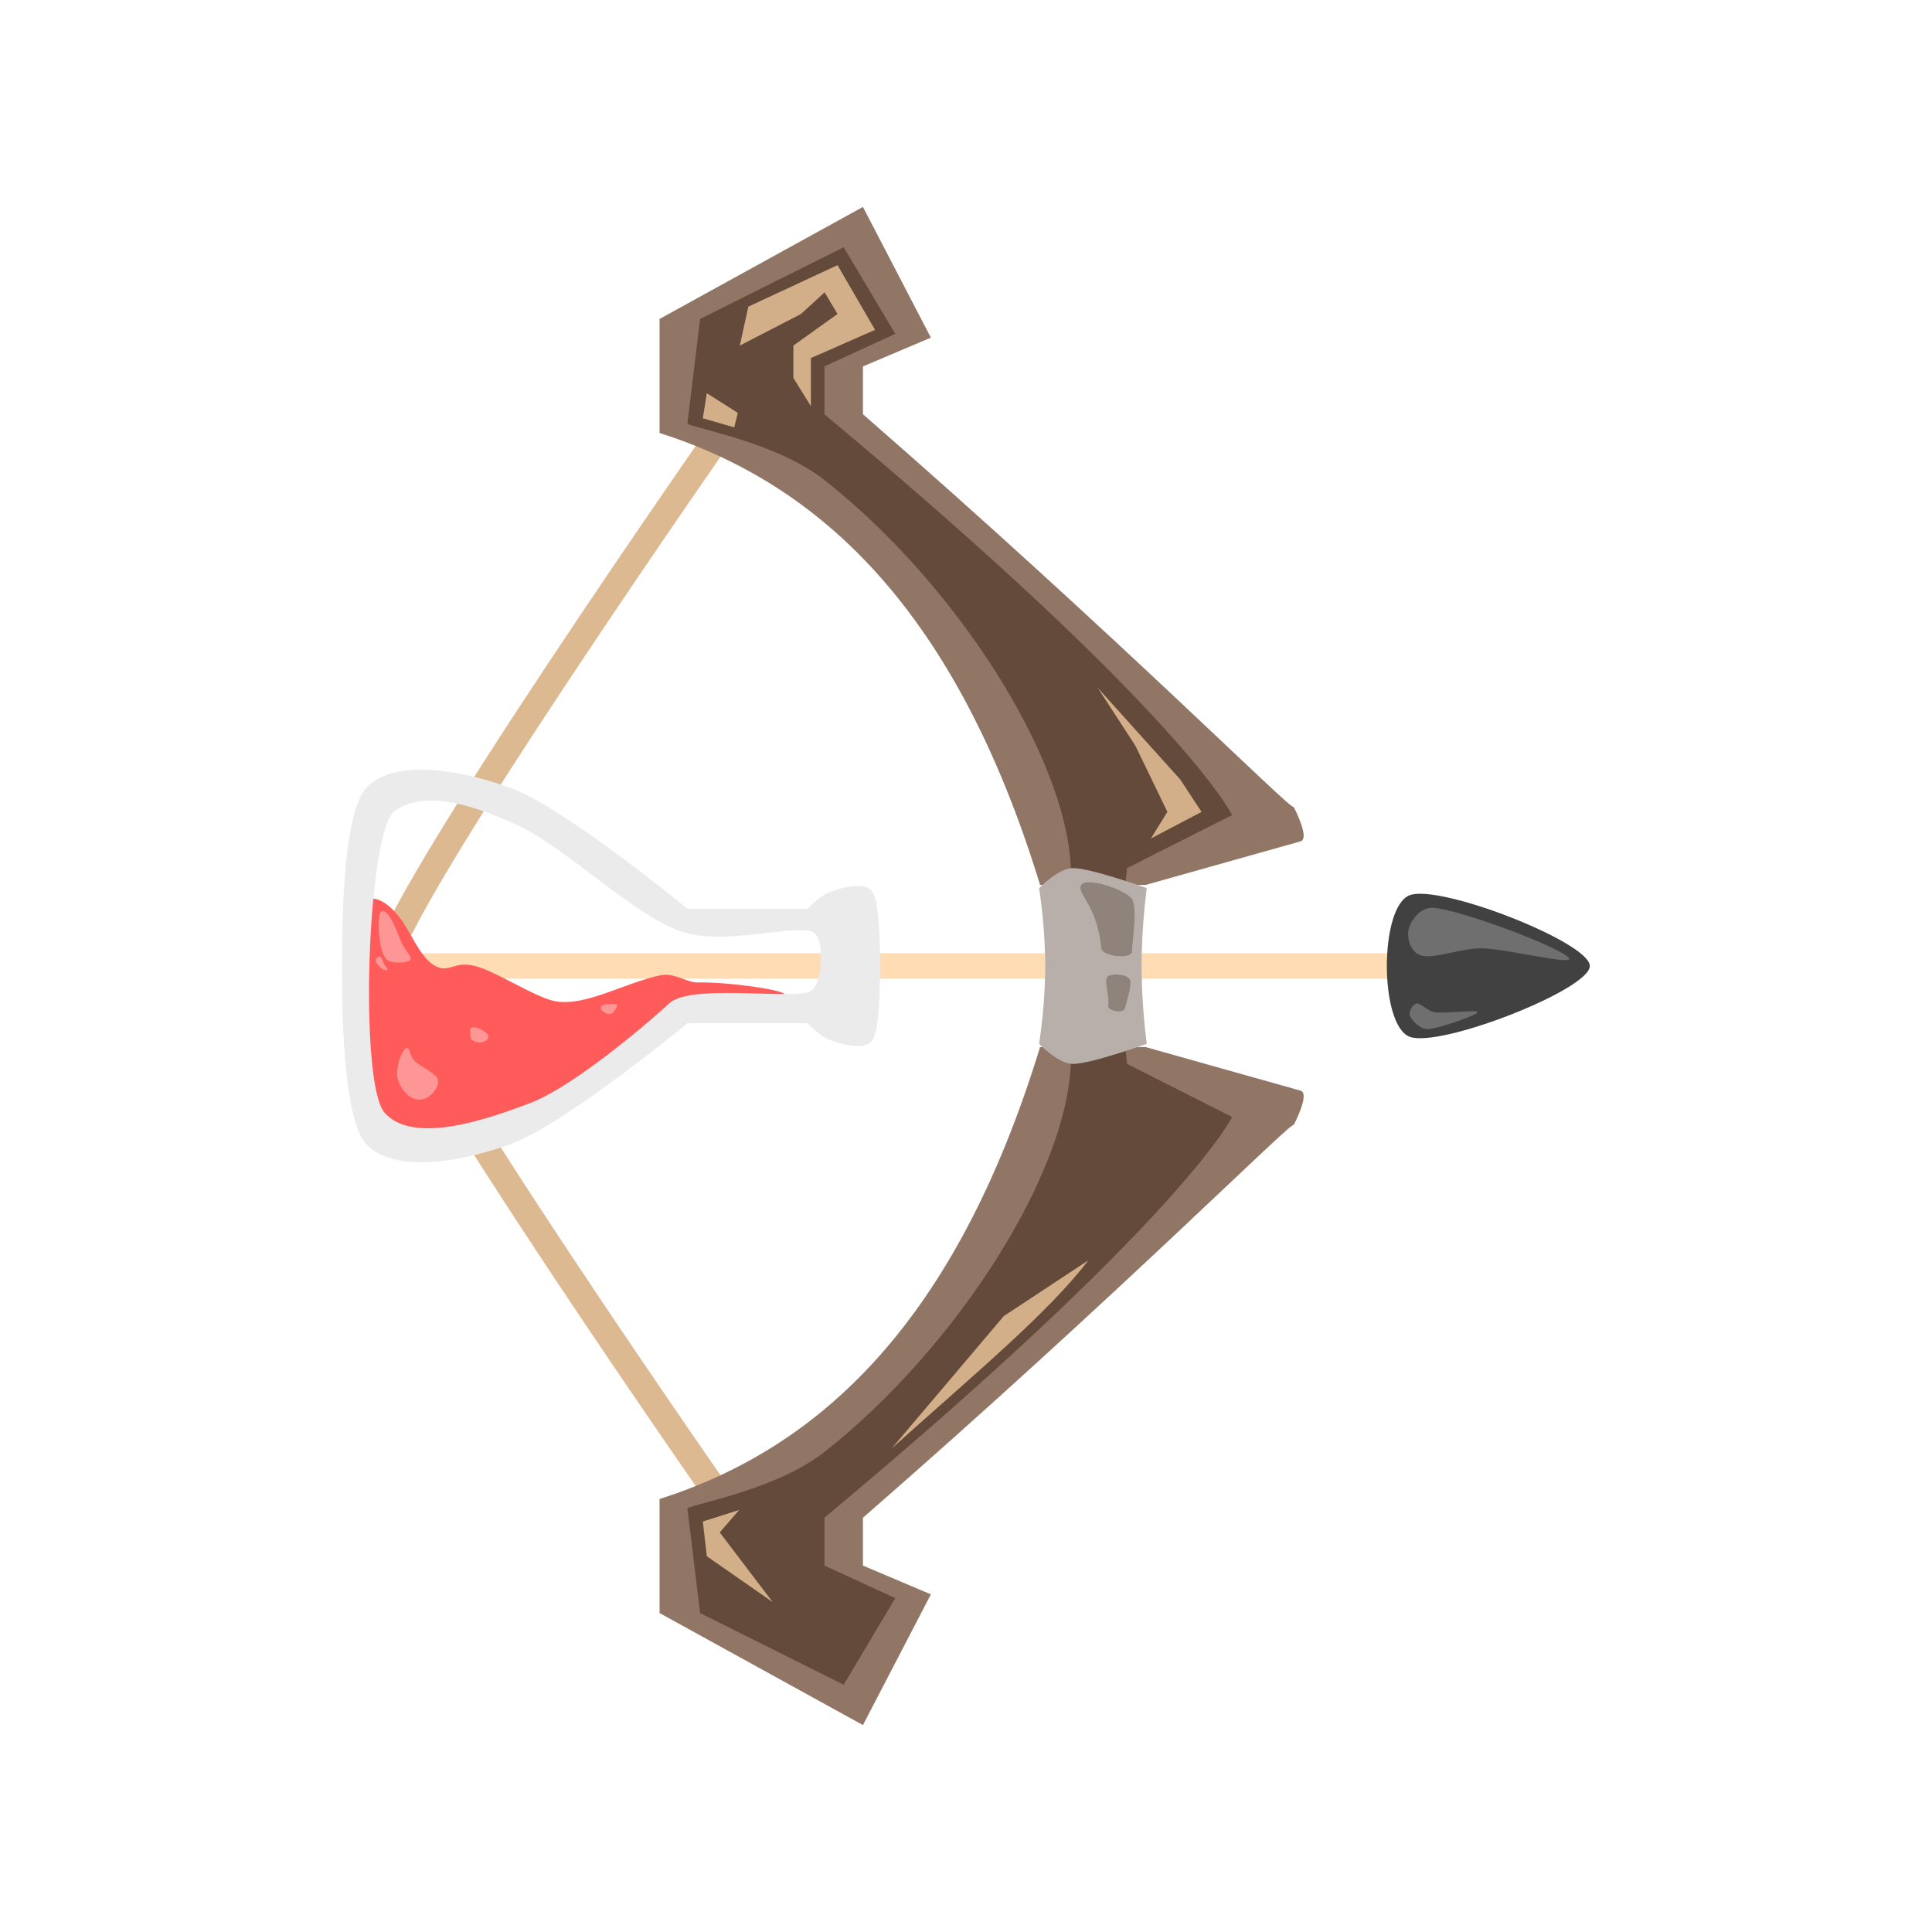
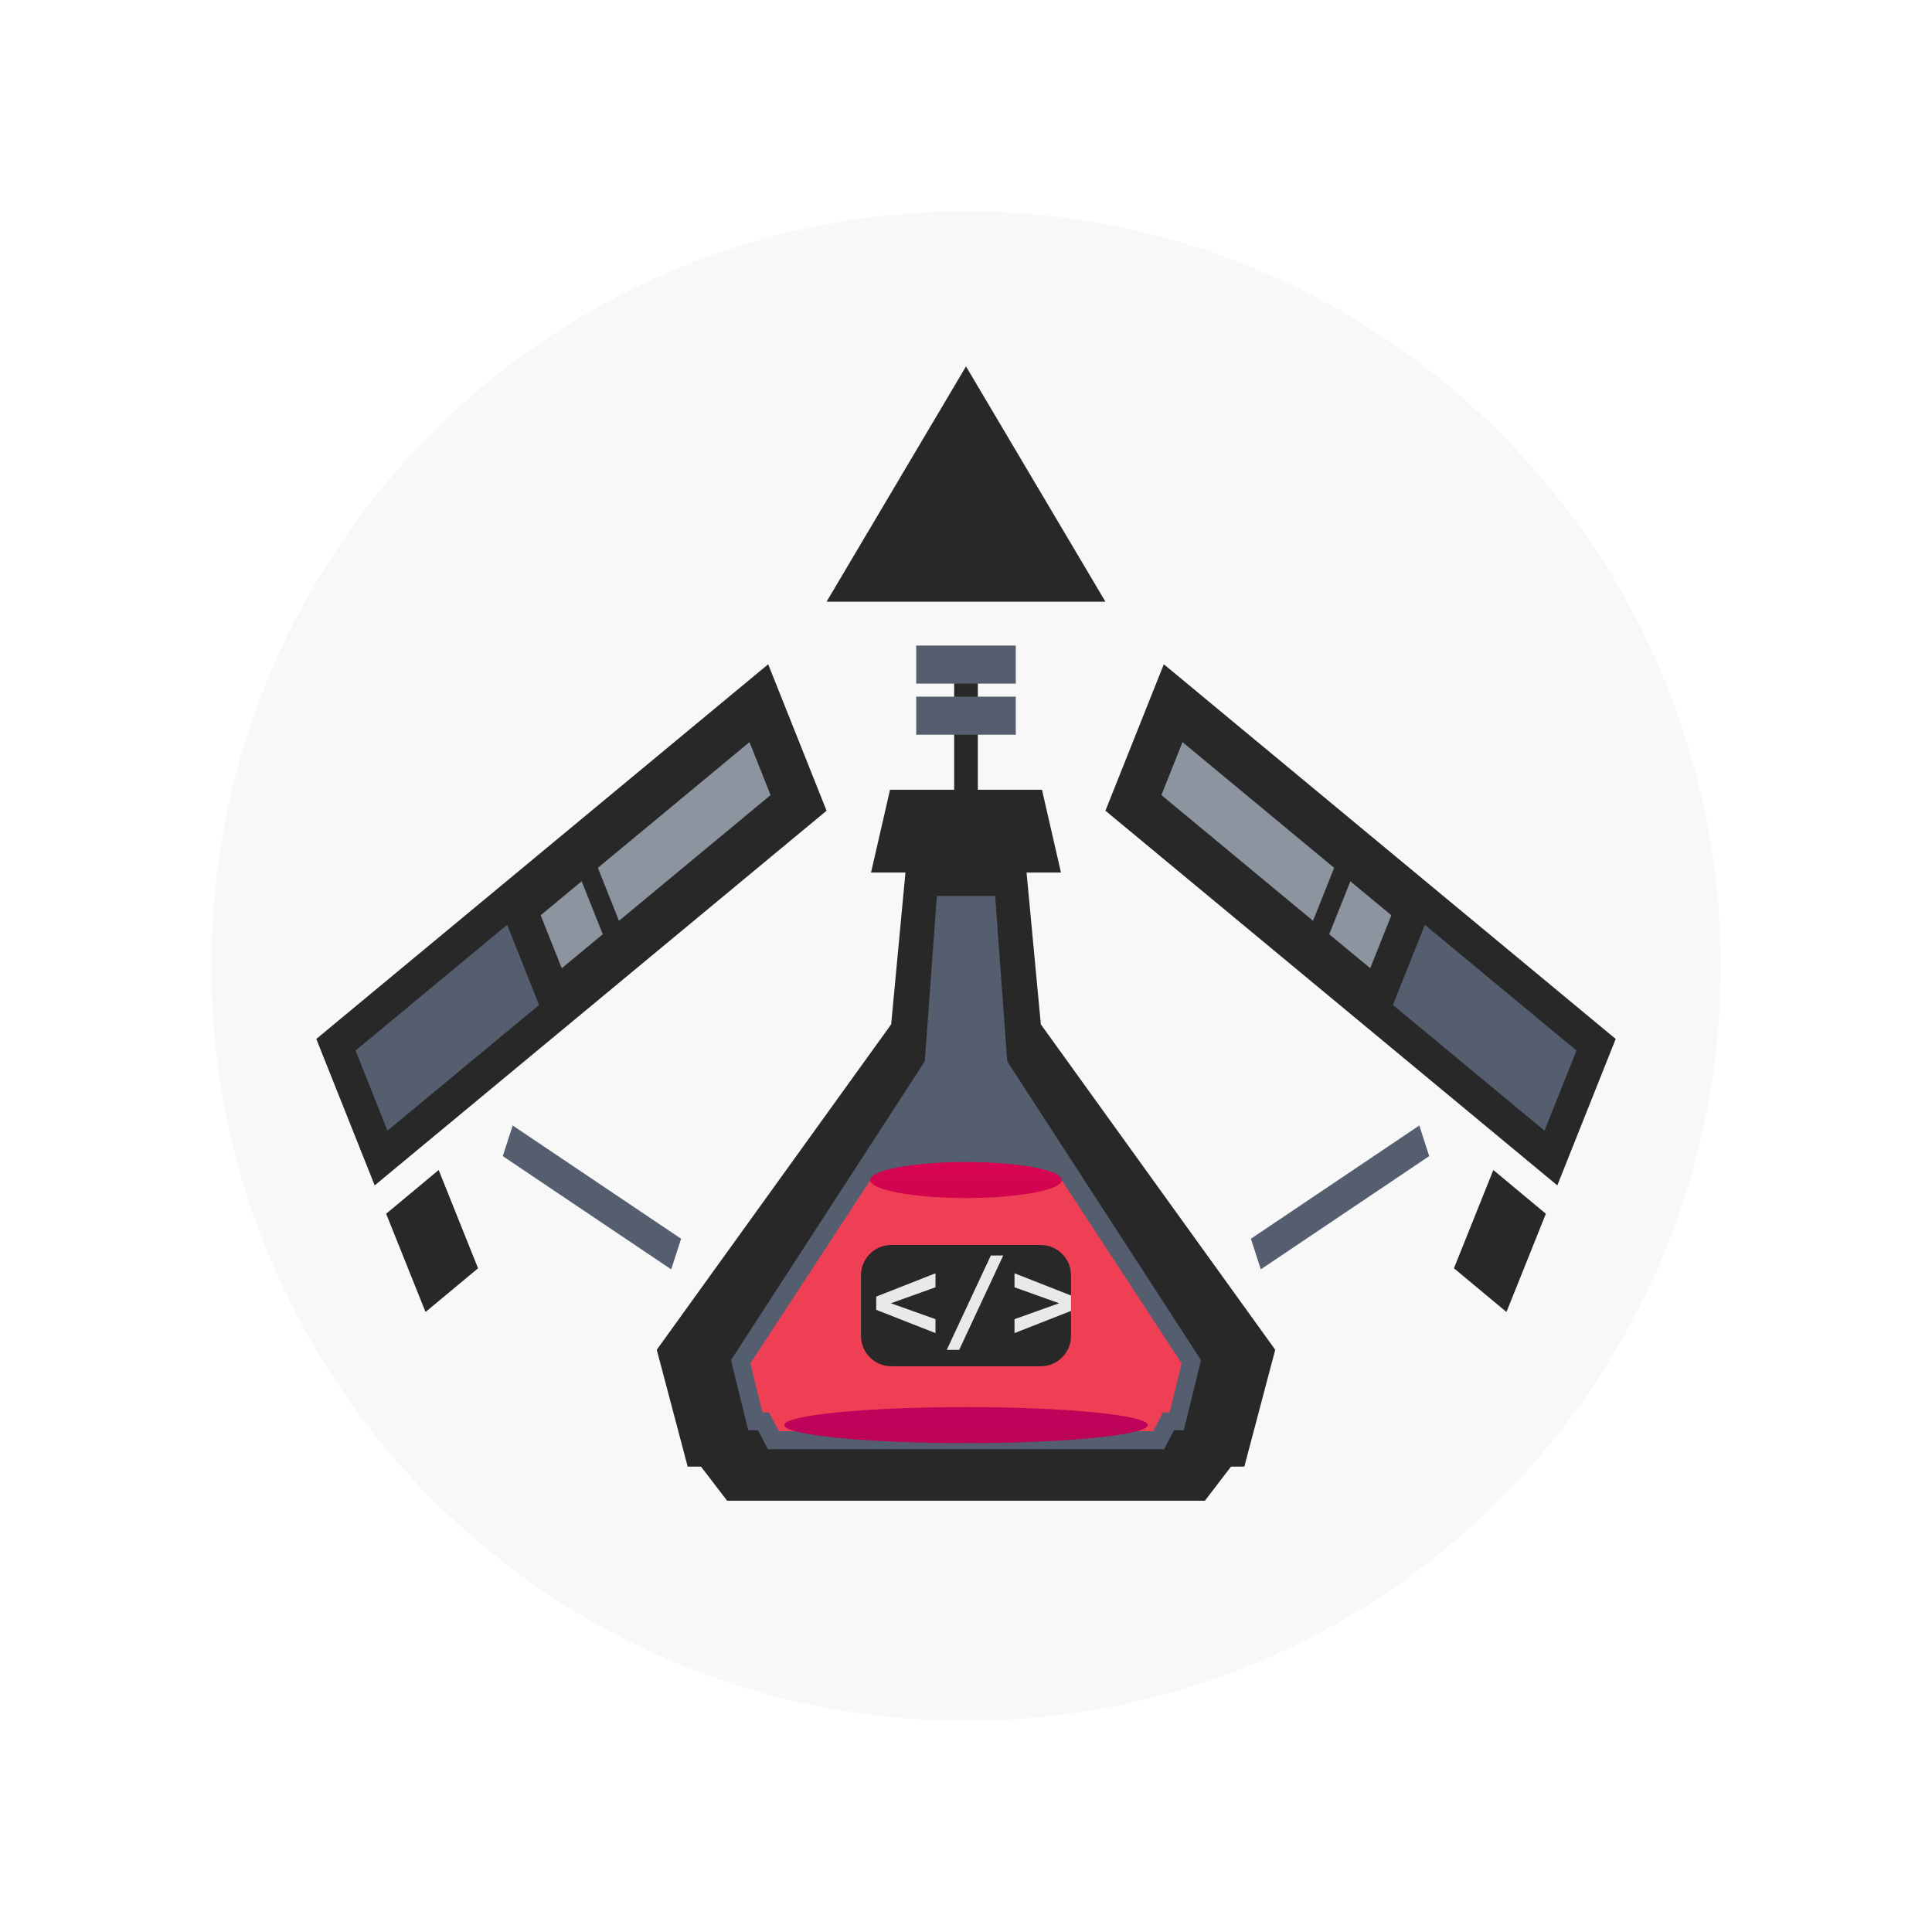
- <svg xmlns="http://www.w3.org/2000/svg" width="38pt" height="38pt" viewBox="0 0 38 38" version="1.1">
-   <defs>
-     <clipPath id="clip1">
-       <path d="M 27 17 L 31 17 L 31 19 L 27 19 Z M 27 17 " />
-     </clipPath>
-     <clipPath id="clip2">
-       <path d="M 31.27 19 C 31.27 19.465 28.312 20.621 27.723 20.391 C 27.129 20.156 27.129 17.844 27.723 17.609 C 28.312 17.379 31.27 18.535 31.27 19 Z M 31.27 19 " />
-     </clipPath>
-     <clipPath id="clip3">
-       <path d="M 27 19 L 30 19 L 30 21 L 27 21 Z M 27 19 " />
-     </clipPath>
-     <clipPath id="clip4">
-       <path d="M 31.27 19 C 31.27 19.465 28.312 20.621 27.723 20.391 C 27.129 20.156 27.129 17.844 27.723 17.609 C 28.312 17.379 31.27 18.535 31.27 19 Z M 31.27 19 " />
-     </clipPath>
-     <clipPath id="clip5">
-       <path d="M 13 4 L 25 4 L 25 34 L 13 34 Z M 13 4 " />
-     </clipPath>
-     <clipPath id="clip6">
-       <path d="M 16.973 33.93 L 12.973 31.727 L 12.973 29.484 C 16.141 28.473 18.805 25.992 20.457 20.594 L 22.531 20.594 L 25.57 21.449 C 25.785 21.488 25.445 22.129 25.445 22.129 C 25.445 22.004 22.051 25.426 16.973 29.852 L 16.973 30.793 L 18.309 31.359 Z M 16.973 4.07 L 12.973 6.273 L 12.973 8.516 C 16.141 9.527 18.805 12.008 20.457 17.406 L 22.531 17.406 L 25.57 16.551 C 25.785 16.512 25.445 15.871 25.445 15.871 C 25.445 15.996 22.051 12.574 16.973 8.148 L 16.973 7.207 L 18.309 6.641 Z M 16.973 4.07 " />
-     </clipPath>
-     <clipPath id="clip7">
-       <path d="M 14 5 L 18 5 L 18 8 L 14 8 Z M 14 5 " />
-     </clipPath>
-     <clipPath id="clip8">
-       <path d="M 16.973 33.93 L 12.973 31.727 L 12.973 29.484 C 16.141 28.473 18.805 25.992 20.457 20.594 L 22.531 20.594 L 25.57 21.449 C 25.785 21.488 25.445 22.129 25.445 22.129 C 25.445 22.004 22.051 25.426 16.973 29.852 L 16.973 30.793 L 18.309 31.359 Z M 16.973 4.07 L 12.973 6.273 L 12.973 8.516 C 16.141 9.527 18.805 12.008 20.457 17.406 L 22.531 17.406 L 25.57 16.551 C 25.785 16.512 25.445 15.871 25.445 15.871 C 25.445 15.996 22.051 12.574 16.973 8.148 L 16.973 7.207 L 18.309 6.641 Z M 16.973 4.07 " />
-     </clipPath>
-     <clipPath id="clip9">
-       <path d="M 21.062 20.926 L 21.062 17.074 C 20.977 14.895 18.805 11.48 16.215 9.441 C 15.285 8.711 13.719 8.438 13.52 8.336 L 13.77 6.273 L 16.594 4.863 L 17.609 6.566 L 16.215 7.207 L 16.215 8.148 C 23.301 14.059 24.234 16.031 24.234 16.031 L 22.168 17.074 L 21.961 19 L 22.168 20.926 L 24.234 21.969 C 24.234 21.969 23.301 23.941 16.215 29.852 L 16.215 30.793 L 17.609 31.434 L 16.594 33.137 L 13.77 31.727 L 13.52 29.664 C 13.719 29.562 15.285 29.289 16.215 28.559 C 18.805 26.52 20.977 23.105 21.062 20.926 Z M 21.062 20.926 " />
-     </clipPath>
-     <clipPath id="clip10">
-       <path d="M 21 13 L 24 13 L 24 17 L 21 17 Z M 21 13 " />
-     </clipPath>
-     <clipPath id="clip11">
-       <path d="M 16.973 33.93 L 12.973 31.727 L 12.973 29.484 C 16.141 28.473 18.805 25.992 20.457 20.594 L 22.531 20.594 L 25.57 21.449 C 25.785 21.488 25.445 22.129 25.445 22.129 C 25.445 22.004 22.051 25.426 16.973 29.852 L 16.973 30.793 L 18.309 31.359 Z M 16.973 4.07 L 12.973 6.273 L 12.973 8.516 C 16.141 9.527 18.805 12.008 20.457 17.406 L 22.531 17.406 L 25.57 16.551 C 25.785 16.512 25.445 15.871 25.445 15.871 C 25.445 15.996 22.051 12.574 16.973 8.148 L 16.973 7.207 L 18.309 6.641 Z M 16.973 4.07 " />
-     </clipPath>
-     <clipPath id="clip12">
-       <path d="M 21.062 20.926 L 21.062 17.074 C 20.977 14.895 18.805 11.48 16.215 9.441 C 15.285 8.711 13.719 8.438 13.52 8.336 L 13.77 6.273 L 16.594 4.863 L 17.609 6.566 L 16.215 7.207 L 16.215 8.148 C 23.301 14.059 24.234 16.031 24.234 16.031 L 22.168 17.074 L 21.961 19 L 22.168 20.926 L 24.234 21.969 C 24.234 21.969 23.301 23.941 16.215 29.852 L 16.215 30.793 L 17.609 31.434 L 16.594 33.137 L 13.77 31.727 L 13.52 29.664 C 13.719 29.562 15.285 29.289 16.215 28.559 C 18.805 26.52 20.977 23.105 21.062 20.926 Z M 21.062 20.926 " />
-     </clipPath>
-     <clipPath id="clip13">
-       <path d="M 17 24 L 22 24 L 22 29 L 17 29 Z M 17 24 " />
-     </clipPath>
-     <clipPath id="clip14">
-       <path d="M 16.973 33.93 L 12.973 31.727 L 12.973 29.484 C 16.141 28.473 18.805 25.992 20.457 20.594 L 22.531 20.594 L 25.57 21.449 C 25.785 21.488 25.445 22.129 25.445 22.129 C 25.445 22.004 22.051 25.426 16.973 29.852 L 16.973 30.793 L 18.309 31.359 Z M 16.973 4.07 L 12.973 6.273 L 12.973 8.516 C 16.141 9.527 18.805 12.008 20.457 17.406 L 22.531 17.406 L 25.57 16.551 C 25.785 16.512 25.445 15.871 25.445 15.871 C 25.445 15.996 22.051 12.574 16.973 8.148 L 16.973 7.207 L 18.309 6.641 Z M 16.973 4.07 " />
-     </clipPath>
-     <clipPath id="clip15">
-       <path d="M 21.062 20.926 L 21.062 17.074 C 20.977 14.895 18.805 11.48 16.215 9.441 C 15.285 8.711 13.719 8.438 13.52 8.336 L 13.77 6.273 L 16.594 4.863 L 17.609 6.566 L 16.215 7.207 L 16.215 8.148 C 23.301 14.059 24.234 16.031 24.234 16.031 L 22.168 17.074 L 21.961 19 L 22.168 20.926 L 24.234 21.969 C 24.234 21.969 23.301 23.941 16.215 29.852 L 16.215 30.793 L 17.609 31.434 L 16.594 33.137 L 13.77 31.727 L 13.52 29.664 C 13.719 29.562 15.285 29.289 16.215 28.559 C 18.805 26.52 20.977 23.105 21.062 20.926 Z M 21.062 20.926 " />
-     </clipPath>
-     <clipPath id="clip16">
-       <path d="M 13 29 L 16 29 L 16 32 L 13 32 Z M 13 29 " />
-     </clipPath>
-     <clipPath id="clip17">
-       <path d="M 16.973 33.93 L 12.973 31.727 L 12.973 29.484 C 16.141 28.473 18.805 25.992 20.457 20.594 L 22.531 20.594 L 25.57 21.449 C 25.785 21.488 25.445 22.129 25.445 22.129 C 25.445 22.004 22.051 25.426 16.973 29.852 L 16.973 30.793 L 18.309 31.359 Z M 16.973 4.07 L 12.973 6.273 L 12.973 8.516 C 16.141 9.527 18.805 12.008 20.457 17.406 L 22.531 17.406 L 25.57 16.551 C 25.785 16.512 25.445 15.871 25.445 15.871 C 25.445 15.996 22.051 12.574 16.973 8.148 L 16.973 7.207 L 18.309 6.641 Z M 16.973 4.07 " />
-     </clipPath>
-     <clipPath id="clip18">
-       <path d="M 21.062 20.926 L 21.062 17.074 C 20.977 14.895 18.805 11.48 16.215 9.441 C 15.285 8.711 13.719 8.438 13.52 8.336 L 13.77 6.273 L 16.594 4.863 L 17.609 6.566 L 16.215 7.207 L 16.215 8.148 C 23.301 14.059 24.234 16.031 24.234 16.031 L 22.168 17.074 L 21.961 19 L 22.168 20.926 L 24.234 21.969 C 24.234 21.969 23.301 23.941 16.215 29.852 L 16.215 30.793 L 17.609 31.434 L 16.594 33.137 L 13.77 31.727 L 13.52 29.664 C 13.719 29.562 15.285 29.289 16.215 28.559 C 18.805 26.52 20.977 23.105 21.062 20.926 Z M 21.062 20.926 " />
-     </clipPath>
-     <clipPath id="clip19">
-       <path d="M 13 7 L 15 7 L 15 9 L 13 9 Z M 13 7 " />
-     </clipPath>
-     <clipPath id="clip20">
-       <path d="M 16.973 33.93 L 12.973 31.727 L 12.973 29.484 C 16.141 28.473 18.805 25.992 20.457 20.594 L 22.531 20.594 L 25.57 21.449 C 25.785 21.488 25.445 22.129 25.445 22.129 C 25.445 22.004 22.051 25.426 16.973 29.852 L 16.973 30.793 L 18.309 31.359 Z M 16.973 4.07 L 12.973 6.273 L 12.973 8.516 C 16.141 9.527 18.805 12.008 20.457 17.406 L 22.531 17.406 L 25.57 16.551 C 25.785 16.512 25.445 15.871 25.445 15.871 C 25.445 15.996 22.051 12.574 16.973 8.148 L 16.973 7.207 L 18.309 6.641 Z M 16.973 4.07 " />
-     </clipPath>
-     <clipPath id="clip21">
-       <path d="M 21.062 20.926 L 21.062 17.074 C 20.977 14.895 18.805 11.48 16.215 9.441 C 15.285 8.711 13.719 8.438 13.52 8.336 L 13.77 6.273 L 16.594 4.863 L 17.609 6.566 L 16.215 7.207 L 16.215 8.148 C 23.301 14.059 24.234 16.031 24.234 16.031 L 22.168 17.074 L 21.961 19 L 22.168 20.926 L 24.234 21.969 C 24.234 21.969 23.301 23.941 16.215 29.852 L 16.215 30.793 L 17.609 31.434 L 16.594 33.137 L 13.77 31.727 L 13.52 29.664 C 13.719 29.562 15.285 29.289 16.215 28.559 C 18.805 26.52 20.977 23.105 21.062 20.926 Z M 21.062 20.926 " />
-     </clipPath>
-     <clipPath id="clip22">
-       <path d="M 21 17 L 23 17 L 23 19 L 21 19 Z M 21 17 " />
-     </clipPath>
-     <clipPath id="clip23">
-       <path d="M 20.559 19 C 20.555 18.496 20.516 17.988 20.438 17.469 C 20.438 17.469 20.816 17.074 21.105 17.074 C 21.457 17.074 22.555 17.469 22.555 17.469 C 22.488 17.992 22.457 18.504 22.453 19 C 22.457 19.496 22.488 20.008 22.555 20.531 C 22.555 20.531 21.457 20.926 21.105 20.926 C 20.816 20.926 20.438 20.531 20.438 20.531 C 20.516 20.012 20.555 19.504 20.559 19 Z M 20.559 19 " />
-     </clipPath>
-     <clipPath id="clip24">
-       <path d="M 21 19 L 23 19 L 23 20 L 21 20 Z M 21 19 " />
-     </clipPath>
-     <clipPath id="clip25">
-       <path d="M 20.559 19 C 20.555 18.496 20.516 17.988 20.438 17.469 C 20.438 17.469 20.816 17.074 21.105 17.074 C 21.457 17.074 22.555 17.469 22.555 17.469 C 22.488 17.992 22.457 18.504 22.453 19 C 22.457 19.496 22.488 20.008 22.555 20.531 C 22.555 20.531 21.457 20.926 21.105 20.926 C 20.816 20.926 20.438 20.531 20.438 20.531 C 20.516 20.012 20.555 19.504 20.559 19 Z M 20.559 19 " />
-     </clipPath>
-     <clipPath id="clip26">
-       <path d="M 7 18 L 8 18 L 8 20 L 7 20 Z M 7 18 " />
-     </clipPath>
-     <clipPath id="clip27">
-       <path d="M 7.152 17.77 C 7.004 17.984 6.957 18.801 6.969 19.324 C 6.988 20.004 7.039 21.332 7.258 21.852 C 7.414 22.215 7.895 22.461 8.293 22.438 C 8.902 22.406 10.117 22.098 10.91 21.645 C 11.535 21.285 12.797 20.473 13.418 19.895 C 13.559 19.762 15.398 19.668 15.438 19.57 C 15.477 19.473 14.297 19.309 13.719 19.324 C 13.527 19.328 13.246 19.129 13.004 19.18 C 12.301 19.32 11.512 19.809 10.91 19.691 C 10.52 19.613 9.75 19.102 9.344 19 C 8.902 18.887 8.828 19.18 8.512 18.969 C 8.246 18.793 8.059 18.293 7.855 18.039 C 7.602 17.715 7.297 17.562 7.152 17.77 Z M 7.152 17.77 " />
-     </clipPath>
-     <clipPath id="clip28">
-       <path d="M 7 17 L 9 17 L 9 19 L 7 19 Z M 7 17 " />
-     </clipPath>
-     <clipPath id="clip29">
-       <path d="M 7.152 17.77 C 7.004 17.984 6.957 18.801 6.969 19.324 C 6.988 20.004 7.039 21.332 7.258 21.852 C 7.414 22.215 7.895 22.461 8.293 22.438 C 8.902 22.406 10.117 22.098 10.91 21.645 C 11.535 21.285 12.797 20.473 13.418 19.895 C 13.559 19.762 15.398 19.668 15.438 19.57 C 15.477 19.473 14.297 19.309 13.719 19.324 C 13.527 19.328 13.246 19.129 13.004 19.18 C 12.301 19.32 11.512 19.809 10.91 19.691 C 10.52 19.613 9.75 19.102 9.344 19 C 8.902 18.887 8.828 19.18 8.512 18.969 C 8.246 18.793 8.059 18.293 7.855 18.039 C 7.602 17.715 7.297 17.562 7.152 17.77 Z M 7.152 17.77 " />
-     </clipPath>
-     <clipPath id="clip30">
-       <path d="M 9 20 L 10 20 L 10 21 L 9 21 Z M 9 20 " />
-     </clipPath>
-     <clipPath id="clip31">
-       <path d="M 7.152 17.77 C 7.004 17.984 6.957 18.801 6.969 19.324 C 6.988 20.004 7.039 21.332 7.258 21.852 C 7.414 22.215 7.895 22.461 8.293 22.438 C 8.902 22.406 10.117 22.098 10.91 21.645 C 11.535 21.285 12.797 20.473 13.418 19.895 C 13.559 19.762 15.398 19.668 15.438 19.57 C 15.477 19.473 14.297 19.309 13.719 19.324 C 13.527 19.328 13.246 19.129 13.004 19.18 C 12.301 19.32 11.512 19.809 10.91 19.691 C 10.52 19.613 9.75 19.102 9.344 19 C 8.902 18.887 8.828 19.18 8.512 18.969 C 8.246 18.793 8.059 18.293 7.855 18.039 C 7.602 17.715 7.297 17.562 7.152 17.77 Z M 7.152 17.77 " />
-     </clipPath>
-     <clipPath id="clip32">
-       <path d="M 11 19 L 13 19 L 13 20 L 11 20 Z M 11 19 " />
-     </clipPath>
-     <clipPath id="clip33">
-       <path d="M 7.152 17.77 C 7.004 17.984 6.957 18.801 6.969 19.324 C 6.988 20.004 7.039 21.332 7.258 21.852 C 7.414 22.215 7.895 22.461 8.293 22.438 C 8.902 22.406 10.117 22.098 10.91 21.645 C 11.535 21.285 12.797 20.473 13.418 19.895 C 13.559 19.762 15.398 19.668 15.438 19.57 C 15.477 19.473 14.297 19.309 13.719 19.324 C 13.527 19.328 13.246 19.129 13.004 19.18 C 12.301 19.32 11.512 19.809 10.91 19.691 C 10.52 19.613 9.75 19.102 9.344 19 C 8.902 18.887 8.828 19.18 8.512 18.969 C 8.246 18.793 8.059 18.293 7.855 18.039 C 7.602 17.715 7.297 17.562 7.152 17.77 Z M 7.152 17.77 " />
-     </clipPath>
-     <clipPath id="clip34">
-       <path d="M 7 20 L 9 20 L 9 22 L 7 22 Z M 7 20 " />
-     </clipPath>
-     <clipPath id="clip35">
-       <path d="M 7.152 17.77 C 7.004 17.984 6.957 18.801 6.969 19.324 C 6.988 20.004 7.039 21.332 7.258 21.852 C 7.414 22.215 7.895 22.461 8.293 22.438 C 8.902 22.406 10.117 22.098 10.91 21.645 C 11.535 21.285 12.797 20.473 13.418 19.895 C 13.559 19.762 15.398 19.668 15.438 19.57 C 15.477 19.473 14.297 19.309 13.719 19.324 C 13.527 19.328 13.246 19.129 13.004 19.18 C 12.301 19.32 11.512 19.809 10.91 19.691 C 10.52 19.613 9.75 19.102 9.344 19 C 8.902 18.887 8.828 19.18 8.512 18.969 C 8.246 18.793 8.059 18.293 7.855 18.039 C 7.602 17.715 7.297 17.562 7.152 17.77 Z M 7.152 17.77 " />
-     </clipPath>
-   </defs>
-   <g id="surface1">
-     <path style="fill:none;stroke-width:7.03;stroke-linecap:round;stroke-linejoin:round;stroke:rgb(86.275%,72.549%,56.863%);stroke-opacity:1;stroke-miterlimit:1.5;" d="M 194.368 109.947 C 194.368 109.947 102.263 241.526 102.263 256 C 102.263 270.474 194.368 402.053 194.368 402.053 " transform="matrix(0.0742188,0,0,0.0742188,0,0)" />
-     <path style=" stroke:none;fill-rule:evenodd;fill:rgb(100%,86.275%,70.196%);fill-opacity:1;" d="M 7.59 18.75 L 30.559 18.75 L 30.559 19.25 L 7.59 19.25 Z M 7.59 18.75 " />
-     <path style=" stroke:none;fill-rule:evenodd;fill:rgb(25.49%,25.49%,25.49%);fill-opacity:1;" d="M 31.27 19 C 31.27 19.465 28.312 20.621 27.723 20.391 C 27.129 20.156 27.129 17.844 27.723 17.609 C 28.312 17.379 31.27 18.535 31.27 19 Z M 31.27 19 " />
-     <g clip-path="url(#clip1)" clip-rule="nonzero">
-       <g clip-path="url(#clip2)" clip-rule="evenodd">
-         <path style=" stroke:none;fill-rule:evenodd;fill:rgb(43.529%,43.529%,43.529%);fill-opacity:1;" d="M 28.184 17.855 C 28.715 17.887 30.707 18.637 30.859 18.844 C 30.977 19 29.625 18.66 29.145 18.652 C 28.746 18.648 28.207 18.863 27.965 18.797 C 27.727 18.734 27.668 18.43 27.707 18.27 C 27.742 18.113 27.938 17.84 28.184 17.855 Z M 28.184 17.855 " />
+ <svg xmlns="http://www.w3.org/2000/svg" width="100%" height="100%" viewBox="0 0 512 512" version="1.1" xml:space="preserve" style="fill-rule:evenodd;clip-rule:evenodd;stroke-linejoin:round;stroke-miterlimit:2;">
+   <g transform="matrix(0.78125,0,0,0.78125,56,56)">
+     <circle cx="256" cy="256" r="256" style="fill:rgb(248,248,248);" />
+   </g>
+   <g transform="matrix(4.75229e-17,-0.776108,0.776108,1.29077e-16,57.3164,459.705)">
+     <g transform="matrix(0.21331,7.37722e-33,6.96658e-17,1.00616,279.59,-1.57708)">
+       <rect x="176.164" y="251.983" width="227.836" height="8.034" style="fill:rgb(40,40,40);" />
+     </g>
+     <g transform="matrix(0.721905,0,0,1.88889,75.7816,-223.778)">
+       <rect x="368" y="245" width="18" height="18" style="fill:rgb(84,94,111);" />
+     </g>
+     <g transform="matrix(0.721905,0,0,1.88889,93.2351,-223.778)">
+       <rect x="368" y="245" width="18" height="18" style="fill:rgb(84,94,111);" />
+     </g>
+     <g transform="matrix(1.94844e-16,3.18204,-2.51059,1.53729e-16,1060.6,-915.112)">
+       <path d="M368.038,236.355L383,268.355L353.077,268.355L368.038,236.355Z" style="fill:rgb(40,40,40);" />
+     </g>
+     <g transform="matrix(1.30699,-0.422618,-0.185032,-0.275154,-123.9,541.896)">
+       <rect x="256" y="71" width="8" height="209" style="fill:rgb(84,94,111);" />
+     </g>
+     <g transform="matrix(1.30699,0.422618,-0.185032,0.275154,-123.9,-29.8963)">
+       <rect x="256" y="71" width="8" height="209" style="fill:rgb(84,94,111);" />
+     </g>
+     <g transform="matrix(1.66288,0,0,1.66288,15.0257,-176.348)">
+       <g transform="matrix(0.911566,0,0,0.911566,-95.5247,26.6392)">
+         <path d="M181.583,186.34L254.892,239.144L289.09,242.36L289.09,234.608L307.739,238.887L307.739,273.113L289.09,277.392L289.09,269.64L254.892,272.856L181.583,325.66L155.255,318.694L155.255,315.692L147.575,309.809L147.575,202.191L155.255,196.308L155.255,193.306L181.583,186.34Z" style="fill:rgb(40,40,40);" />
+       </g>
+       <g transform="matrix(0.911566,0,0,0.911566,-95.5247,26.6392)">
+         <path d="M163.489,206.932L179.251,203.061L246.56,246.715L283.818,249.435L283.818,262.565L246.56,265.285L179.251,308.939L163.489,305.068L163.444,302.85L159.175,300.622C159.175,300.622 159.175,211.378 159.175,211.378C159.175,211.378 163.444,209.15 163.444,209.15L163.489,206.932Z" style="fill:rgb(84,94,111);" />
+       </g>
+       <g transform="matrix(0.911566,0,0,0.911566,-95.5247,26.6392)">
+         <path d="M167.483,301.87L167.452,300.365L163.234,298.162L163.234,213.838L167.452,211.635L167.483,210.13L178.515,207.421C178.515,207.421 219.819,234.452 219.819,234.452L219.819,277.548L178.515,304.579L167.483,301.87Z" style="fill:rgb(239,63,84);" />
+       </g>
+       <g transform="matrix(1.84936e-16,1.11197,-0.569185,3.48525e-17,244.924,-23.0596)">
+         <ellipse cx="254.556" cy="334.5" rx="33.556" ry="6.5" style="fill:url(#_Linear1);" />
+       </g>
+       <g transform="matrix(9.74839e-17,0.586147,-0.569185,3.48525e-17,295.247,110.793)">
+         <ellipse cx="254.556" cy="334.5" rx="33.556" ry="6.5" style="fill:url(#_Linear2);" />
      </g>
    </g>
-     <g clip-path="url(#clip3)" clip-rule="nonzero">
-       <g clip-path="url(#clip4)" clip-rule="evenodd">
-         <path style=" stroke:none;fill-rule:evenodd;fill:rgb(43.529%,43.529%,43.529%);fill-opacity:1;" d="M 27.863 19.738 C 27.945 19.727 28.082 19.891 28.223 19.91 C 28.422 19.938 29.086 19.855 29.066 19.91 C 29.043 19.965 28.316 20.227 28.094 20.242 C 27.93 20.25 27.773 20.07 27.734 19.988 C 27.695 19.902 27.785 19.75 27.863 19.738 Z M 27.863 19.738 " />
-       </g>
+     <g transform="matrix(1.93558,-0.771708,0.752664,0.907745,-215.143,115.602)">
+       <rect x="176.164" y="82" width="25.836" height="169.983" style="fill:rgb(40,40,40);" />
    </g>
-     <path style=" stroke:none;fill-rule:evenodd;fill:rgb(56.863%,46.275%,40%);fill-opacity:1;" d="M 16.973 33.93 L 12.973 31.727 L 12.973 29.484 C 16.141 28.473 18.805 25.992 20.457 20.594 L 22.531 20.594 L 25.57 21.449 C 25.785 21.488 25.445 22.129 25.445 22.129 C 25.445 22.004 22.051 25.426 16.973 29.852 L 16.973 30.793 L 18.309 31.359 Z M 16.973 4.07 L 12.973 6.273 L 12.973 8.516 C 16.141 9.527 18.805 12.008 20.457 17.406 L 22.531 17.406 L 25.57 16.551 C 25.785 16.512 25.445 15.871 25.445 15.871 C 25.445 15.996 22.051 12.574 16.973 8.148 L 16.973 7.207 L 18.309 6.641 Z M 16.973 4.07 " />
-     <g clip-path="url(#clip5)" clip-rule="nonzero">
-       <g clip-path="url(#clip6)" clip-rule="evenodd">
-         <path style=" stroke:none;fill-rule:evenodd;fill:rgb(39.216%,29.02%,23.137%);fill-opacity:1;" d="M 21.062 20.926 L 21.062 17.074 C 20.977 14.895 18.805 11.48 16.215 9.441 C 15.285 8.711 13.719 8.438 13.52 8.336 L 13.77 6.273 L 16.594 4.863 L 17.609 6.566 L 16.215 7.207 L 16.215 8.148 C 23.301 14.059 24.234 16.031 24.234 16.031 L 22.168 17.074 L 21.961 19 L 22.168 20.926 L 24.234 21.969 C 24.234 21.969 23.301 23.941 16.215 29.852 L 16.215 30.793 L 17.609 31.434 L 16.594 33.137 L 13.77 31.727 L 13.52 29.664 C 13.719 29.562 15.285 29.289 16.215 28.559 C 18.805 26.52 20.977 23.105 21.062 20.926 Z M 21.062 20.926 " />
-       </g>
+     <g transform="matrix(1.93558,0.771708,0.752664,-0.907745,-215.143,396.398)">
+       <rect x="176.164" y="82" width="25.836" height="169.983" style="fill:rgb(40,40,40);" />
    </g>
-     <g clip-path="url(#clip7)" clip-rule="nonzero">
-       <g clip-path="url(#clip8)" clip-rule="evenodd">
-         <g clip-path="url(#clip9)" clip-rule="evenodd">
-           <path style=" stroke:none;fill-rule:evenodd;fill:rgb(89.412%,75.294%,58.431%);fill-opacity:0.859;" d="M 14.719 6.031 L 16.473 5.215 L 17.211 6.488 L 15.949 7.043 L 15.949 7.988 L 15.605 7.434 L 15.605 6.797 L 16.473 6.176 L 16.219 5.75 L 15.754 6.176 L 14.551 6.797 Z M 14.719 6.031 " />
+     <g transform="matrix(1.059,-0.42222,0.252548,0.304583,-1.02738,107.858)">
+       <rect x="176.164" y="82" width="25.836" height="169.983" style="fill:rgb(84,94,111);" />
+     </g>
+     <g transform="matrix(1.059,0.42222,0.252548,-0.304583,-1.02738,404.142)">
+       <rect x="176.164" y="82" width="25.836" height="169.983" style="fill:rgb(84,94,111);" />
+     </g>
+     <g transform="matrix(-0.577838,-0.694171,-0.197368,0.0791311,310.782,191.734)">
+       <rect x="176.164" y="82" width="25.836" height="169.983" style="fill:rgb(40,40,40);" />
+     </g>
+     <g transform="matrix(-0.577838,0.694171,-0.197368,-0.0791311,310.782,320.266)">
+       <rect x="176.164" y="82" width="25.836" height="169.983" style="fill:rgb(40,40,40);" />
+     </g>
+     <g transform="matrix(0.700128,-0.279138,0.347831,0.4195,109.847,132.747)">
+       <rect x="176.164" y="82" width="25.836" height="169.983" style="fill:rgb(140,148,160);" />
+     </g>
+     <g transform="matrix(0.700128,0.279138,0.347831,-0.4195,109.847,379.253)">
+       <rect x="176.164" y="82" width="25.836" height="169.983" style="fill:rgb(140,148,160);" />
+     </g>
+     <g transform="matrix(1.08718,-0.433455,0.026986,0.0325463,74.5792,207.655)">
+       <rect x="176.164" y="82" width="25.836" height="169.983" style="fill:rgb(40,40,40);" />
+     </g>
+     <g transform="matrix(1.08718,0.433455,0.026986,-0.0325463,74.5792,304.345)">
+       <rect x="176.164" y="82" width="25.836" height="169.983" style="fill:rgb(40,40,40);" />
+     </g>
+     <g transform="matrix(-1.02385e-17,-0.739358,0.739358,4.52726e-17,-42.7756,350.268)">
+       <path d="M176,242C176,234.273 169.727,228 162,228L93,228C85.273,228 79,234.273 79,242L79,270C79,277.727 85.273,284 93,284L162,284C169.727,284 176,277.727 176,270L176,242Z" style="fill:rgb(40,40,40);" />
+       <clipPath id="_clip3">
+         <path d="M176,242C176,234.273 169.727,228 162,228L93,228C85.273,228 79,234.273 79,242L79,270C79,277.727 85.273,284 93,284L162,284C169.727,284 176,277.727 176,270L176,242Z" />
+       </clipPath>
+       <g clip-path="url(#_clip3)">
+         <g transform="matrix(-1,-1.22465e-16,1.22465e-16,-1,265.251,517.484)">
+           <text x="94px" y="277px" style="font-family:'Consolas-Bold', 'Consolas', monospace;font-weight:700;font-size:53.05px;fill:rgb(233,233,233);">&lt;/&gt;</text>
        </g>
      </g>
    </g>
-     <g clip-path="url(#clip10)" clip-rule="nonzero">
-       <g clip-path="url(#clip11)" clip-rule="evenodd">
-         <g clip-path="url(#clip12)" clip-rule="evenodd">
-           <path style=" stroke:none;fill-rule:evenodd;fill:rgb(89.412%,75.294%,58.431%);fill-opacity:0.859;" d="M 21.59 13.527 L 23.211 15.328 L 23.633 15.969 L 22.637 16.492 L 22.961 15.969 L 22.332 14.668 Z M 21.59 13.527 " />
-         </g>
-       </g>
-     </g>
-     <g clip-path="url(#clip13)" clip-rule="nonzero">
-       <g clip-path="url(#clip14)" clip-rule="evenodd">
-         <g clip-path="url(#clip15)" clip-rule="evenodd">
-           <path style=" stroke:none;fill-rule:evenodd;fill:rgb(89.412%,75.294%,58.431%);fill-opacity:0.859;" d="M 21.406 24.789 C 20.621 25.824 19.125 27.062 17.543 28.484 L 19.742 25.887 Z M 21.406 24.789 " />
-         </g>
-       </g>
-     </g>
-     <g clip-path="url(#clip16)" clip-rule="nonzero">
-       <g clip-path="url(#clip17)" clip-rule="evenodd">
-         <g clip-path="url(#clip18)" clip-rule="evenodd">
-           <path style=" stroke:none;fill-rule:evenodd;fill:rgb(89.412%,75.294%,58.431%);fill-opacity:0.859;" d="M 14.539 29.699 L 13.824 29.926 L 13.902 30.609 L 15.199 31.512 L 14.156 30.141 Z M 14.539 29.699 " />
-         </g>
-       </g>
-     </g>
-     <g clip-path="url(#clip19)" clip-rule="nonzero">
-       <g clip-path="url(#clip20)" clip-rule="evenodd">
-         <g clip-path="url(#clip21)" clip-rule="evenodd">
-           <path style=" stroke:none;fill-rule:evenodd;fill:rgb(89.412%,75.294%,58.431%);fill-opacity:0.859;" d="M 13.902 7.734 L 14.512 8.121 L 14.441 8.406 L 13.824 8.227 Z M 13.902 7.734 " />
-         </g>
-       </g>
-     </g>
-     <path style=" stroke:none;fill-rule:evenodd;fill:rgb(72.157%,68.627%,66.667%);fill-opacity:1;" d="M 20.559 19 C 20.555 18.496 20.516 17.988 20.438 17.469 C 20.438 17.469 20.816 17.074 21.105 17.074 C 21.457 17.074 22.555 17.469 22.555 17.469 C 22.488 17.992 22.457 18.504 22.453 19 C 22.457 19.496 22.488 20.008 22.555 20.531 C 22.555 20.531 21.457 20.926 21.105 20.926 C 20.816 20.926 20.438 20.531 20.438 20.531 C 20.516 20.012 20.555 19.504 20.559 19 Z M 20.559 19 " />
-     <g clip-path="url(#clip22)" clip-rule="nonzero">
-       <g clip-path="url(#clip23)" clip-rule="evenodd">
-         <path style=" stroke:none;fill-rule:evenodd;fill:rgb(56.471%,51.373%,48.235%);fill-opacity:1;" d="M 21.266 17.406 C 21.367 17.246 22.145 17.492 22.266 17.688 C 22.379 17.871 22.262 18.555 22.266 18.707 C 22.27 18.879 21.672 18.812 21.66 18.648 C 21.59 17.812 21.164 17.566 21.266 17.406 Z M 21.266 17.406 " />
-       </g>
-     </g>
-     <g clip-path="url(#clip24)" clip-rule="nonzero">
-       <g clip-path="url(#clip25)" clip-rule="evenodd">
-         <path style=" stroke:none;fill-rule:evenodd;fill:rgb(56.471%,51.373%,48.235%);fill-opacity:1;" d="M 21.781 19.211 C 21.855 19.133 22.215 19.156 22.234 19.297 C 22.25 19.426 22.152 19.734 22.125 19.832 C 22.098 19.938 21.789 19.891 21.797 19.781 C 21.82 19.543 21.711 19.293 21.781 19.211 Z M 21.781 19.211 " />
-       </g>
-     </g>
-     <path style=" stroke:none;fill-rule:evenodd;fill:rgb(100%,35.686%,35.686%);fill-opacity:1;" d="M 7.152 17.77 C 7.004 17.984 6.957 18.801 6.969 19.324 C 6.988 20.004 7.039 21.332 7.258 21.852 C 7.414 22.215 7.895 22.461 8.293 22.438 C 8.902 22.406 10.117 22.098 10.91 21.645 C 11.535 21.285 12.797 20.473 13.418 19.895 C 13.559 19.762 15.398 19.668 15.438 19.57 C 15.477 19.473 14.297 19.309 13.719 19.324 C 13.527 19.328 13.246 19.129 13.004 19.18 C 12.301 19.32 11.512 19.809 10.91 19.691 C 10.52 19.613 9.75 19.102 9.344 19 C 8.902 18.887 8.828 19.18 8.512 18.969 C 8.246 18.793 8.059 18.293 7.855 18.039 C 7.602 17.715 7.297 17.562 7.152 17.77 Z M 7.152 17.77 " />
-     <g clip-path="url(#clip26)" clip-rule="nonzero">
-       <g clip-path="url(#clip27)" clip-rule="evenodd">
-         <path style=" stroke:none;fill-rule:evenodd;fill:rgb(100%,58.824%,58.824%);fill-opacity:1;" d="M 7.477 18.816 C 7.504 18.828 7.539 18.926 7.559 18.969 C 7.57 19.004 7.676 19.082 7.586 19.082 C 7.496 19.082 7.406 18.949 7.387 18.902 C 7.371 18.863 7.449 18.805 7.477 18.816 Z M 7.477 18.816 " />
-       </g>
-     </g>
-     <g clip-path="url(#clip28)" clip-rule="nonzero">
-       <g clip-path="url(#clip29)" clip-rule="evenodd">
-         <path style=" stroke:none;fill-rule:evenodd;fill:rgb(100%,58.824%,58.824%);fill-opacity:1;" d="M 7.93 18.605 C 7.98 18.695 8.117 18.84 8.066 18.887 C 8.016 18.934 7.727 18.961 7.625 18.887 C 7.527 18.816 7.484 18.609 7.465 18.453 C 7.445 18.293 7.43 17.926 7.512 17.922 C 7.691 17.902 7.836 18.445 7.93 18.605 Z M 7.93 18.605 " />
-       </g>
-     </g>
-     <g clip-path="url(#clip30)" clip-rule="nonzero">
-       <g clip-path="url(#clip31)" clip-rule="evenodd">
-         <path style=" stroke:none;fill-rule:evenodd;fill:rgb(100%,58.824%,58.824%);fill-opacity:1;" d="M 9.312 20.203 C 9.41 20.203 9.609 20.32 9.609 20.387 C 9.609 20.453 9.527 20.504 9.43 20.504 C 9.332 20.504 9.254 20.453 9.254 20.387 C 9.254 20.32 9.215 20.203 9.312 20.203 Z M 9.312 20.203 " />
-       </g>
-     </g>
-     <g clip-path="url(#clip32)" clip-rule="nonzero">
-       <g clip-path="url(#clip33)" clip-rule="evenodd">
-         <path style=" stroke:none;fill-rule:evenodd;fill:rgb(100%,58.824%,58.824%);fill-opacity:1;" d="M 11.957 19.75 C 12.035 19.75 12.137 19.73 12.137 19.773 C 12.137 19.816 12.066 19.945 11.988 19.945 C 11.91 19.945 11.816 19.871 11.816 19.828 C 11.816 19.785 11.879 19.75 11.957 19.75 Z M 11.957 19.75 " />
-       </g>
-     </g>
-     <g clip-path="url(#clip34)" clip-rule="nonzero">
-       <g clip-path="url(#clip35)" clip-rule="evenodd">
-         <path style=" stroke:none;fill-rule:evenodd;fill:rgb(100%,58.824%,58.824%);fill-opacity:1;" d="M 8.062 20.688 C 8.129 20.965 8.375 20.961 8.586 21.184 C 8.699 21.305 8.492 21.629 8.246 21.629 C 8 21.629 7.82 21.312 7.812 21.152 C 7.793 20.859 8.004 20.445 8.062 20.688 Z M 8.062 20.688 " />
-       </g>
-     </g>
-     <path style=" stroke:none;fill-rule:evenodd;fill:rgb(92.157%,92.157%,92.157%);fill-opacity:1;" d="M 17.309 19 C 17.309 19.457 17.293 20.234 17.168 20.445 C 17.012 20.699 16.504 20.52 16.301 20.445 C 16.125 20.379 15.883 20.125 15.883 20.125 L 13.523 20.125 C 13.523 20.125 11.125 22.098 10.07 22.492 C 9.172 22.828 7.754 23.117 7.195 22.492 C 6.738 21.977 6.723 19.75 6.73 19 C 6.723 18.25 6.738 16.023 7.195 15.508 C 7.754 14.883 9.172 15.172 10.07 15.508 C 11.125 15.902 13.523 17.875 13.523 17.875 L 15.883 17.875 C 15.883 17.875 16.125 17.621 16.301 17.555 C 16.504 17.48 17.012 17.301 17.168 17.555 C 17.293 17.766 17.309 18.543 17.309 19 Z M 15.945 18.316 C 16.176 18.375 16.148 18.801 16.137 19 C 16.125 19.191 16.066 19.473 15.883 19.52 C 15.387 19.641 13.574 19.359 13.164 19.734 C 12.953 19.934 11.363 21.336 10.43 21.695 C 9.535 22.035 8.117 22.516 7.562 21.883 C 7.059 21.301 7.219 16.367 7.758 15.957 C 8.367 15.496 9.414 15.879 10.203 16.242 C 11.117 16.664 12.426 17.973 13.383 18.316 C 14.188 18.605 15.488 18.203 15.945 18.316 Z M 15.945 18.316 " />
  </g>
+   <defs>
+     <linearGradient id="_Linear1" x1="0" y1="0" x2="1" y2="0" gradientUnits="userSpaceOnUse" gradientTransform="matrix(-8.05662e-07,322,-164.822,-1.57396e-06,254.556,238.963)">
+       <stop offset="0" style="stop-color:rgb(216,4,119);stop-opacity:1" />
+       <stop offset="1" style="stop-color:rgb(125,0,19);stop-opacity:1" />
+     </linearGradient>
+     <linearGradient id="_Linear2" x1="0" y1="0" x2="1" y2="0" gradientUnits="userSpaceOnUse" gradientTransform="matrix(1.10596e-14,186,-180.617,1.13892e-14,254.556,326.586)">
+       <stop offset="0" style="stop-color:rgb(216,4,83);stop-opacity:1" />
+       <stop offset="1" style="stop-color:rgb(125,0,12);stop-opacity:1" />
+     </linearGradient>
+   </defs>
</svg>
